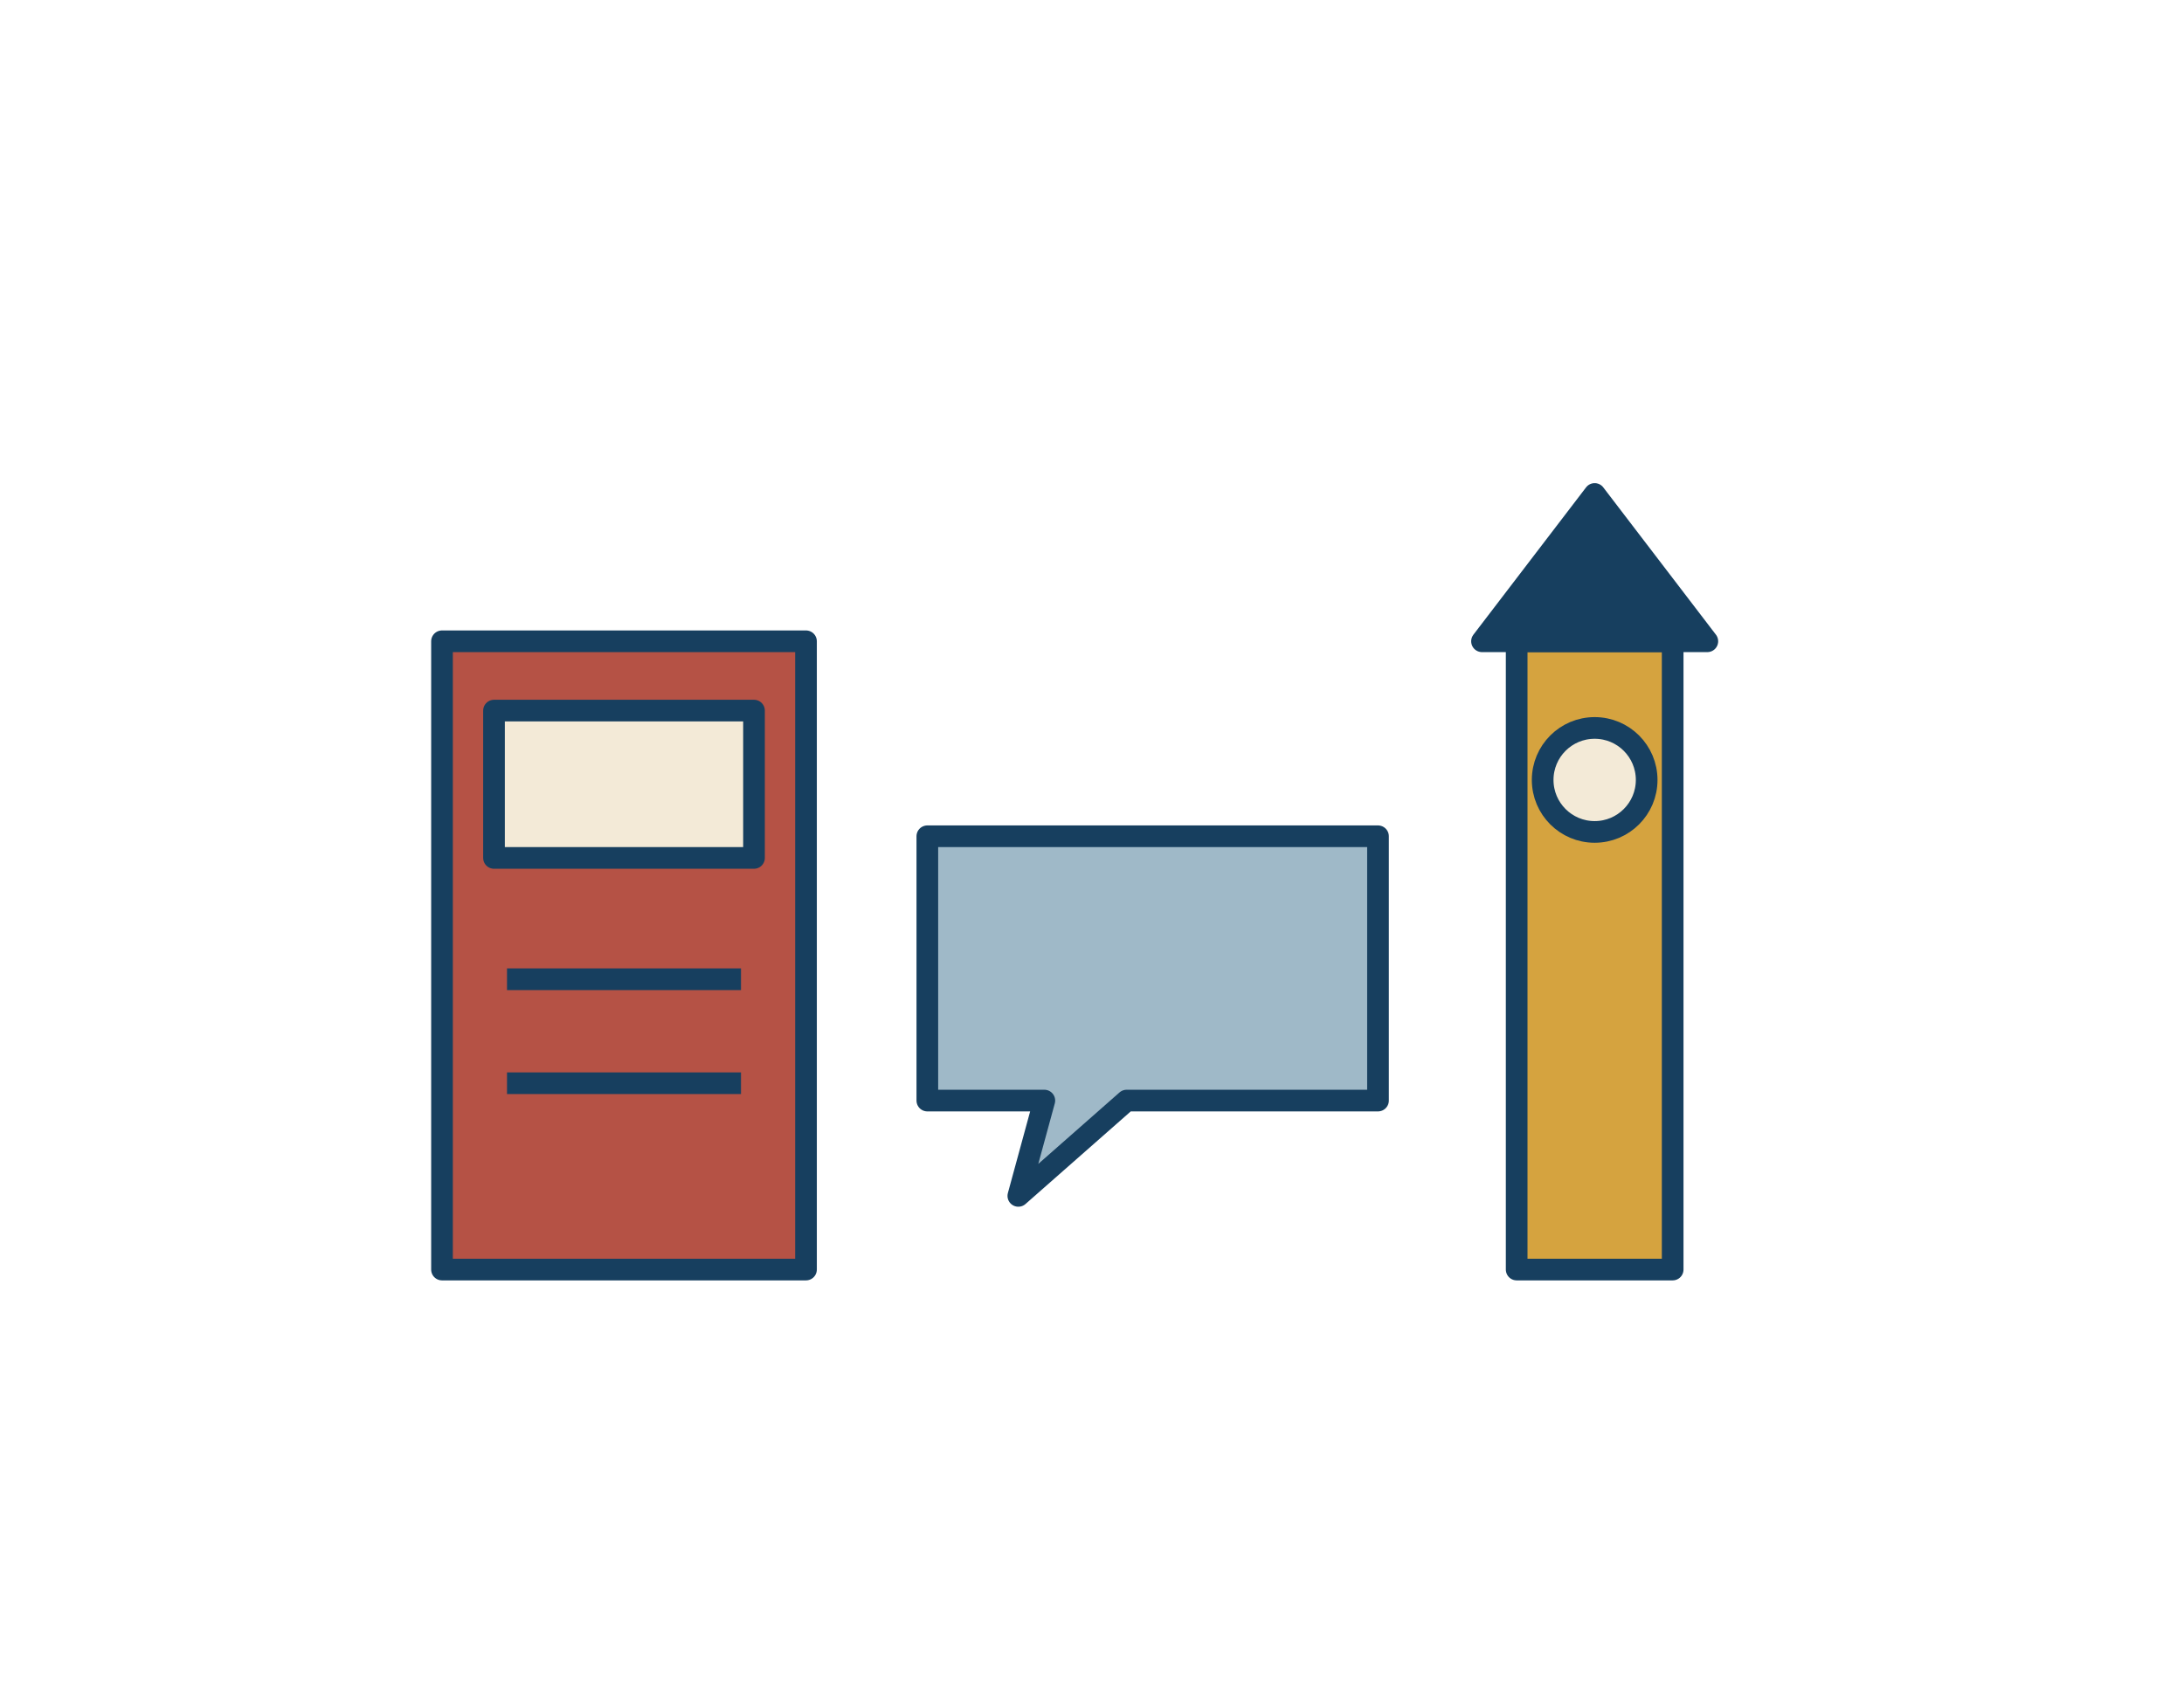
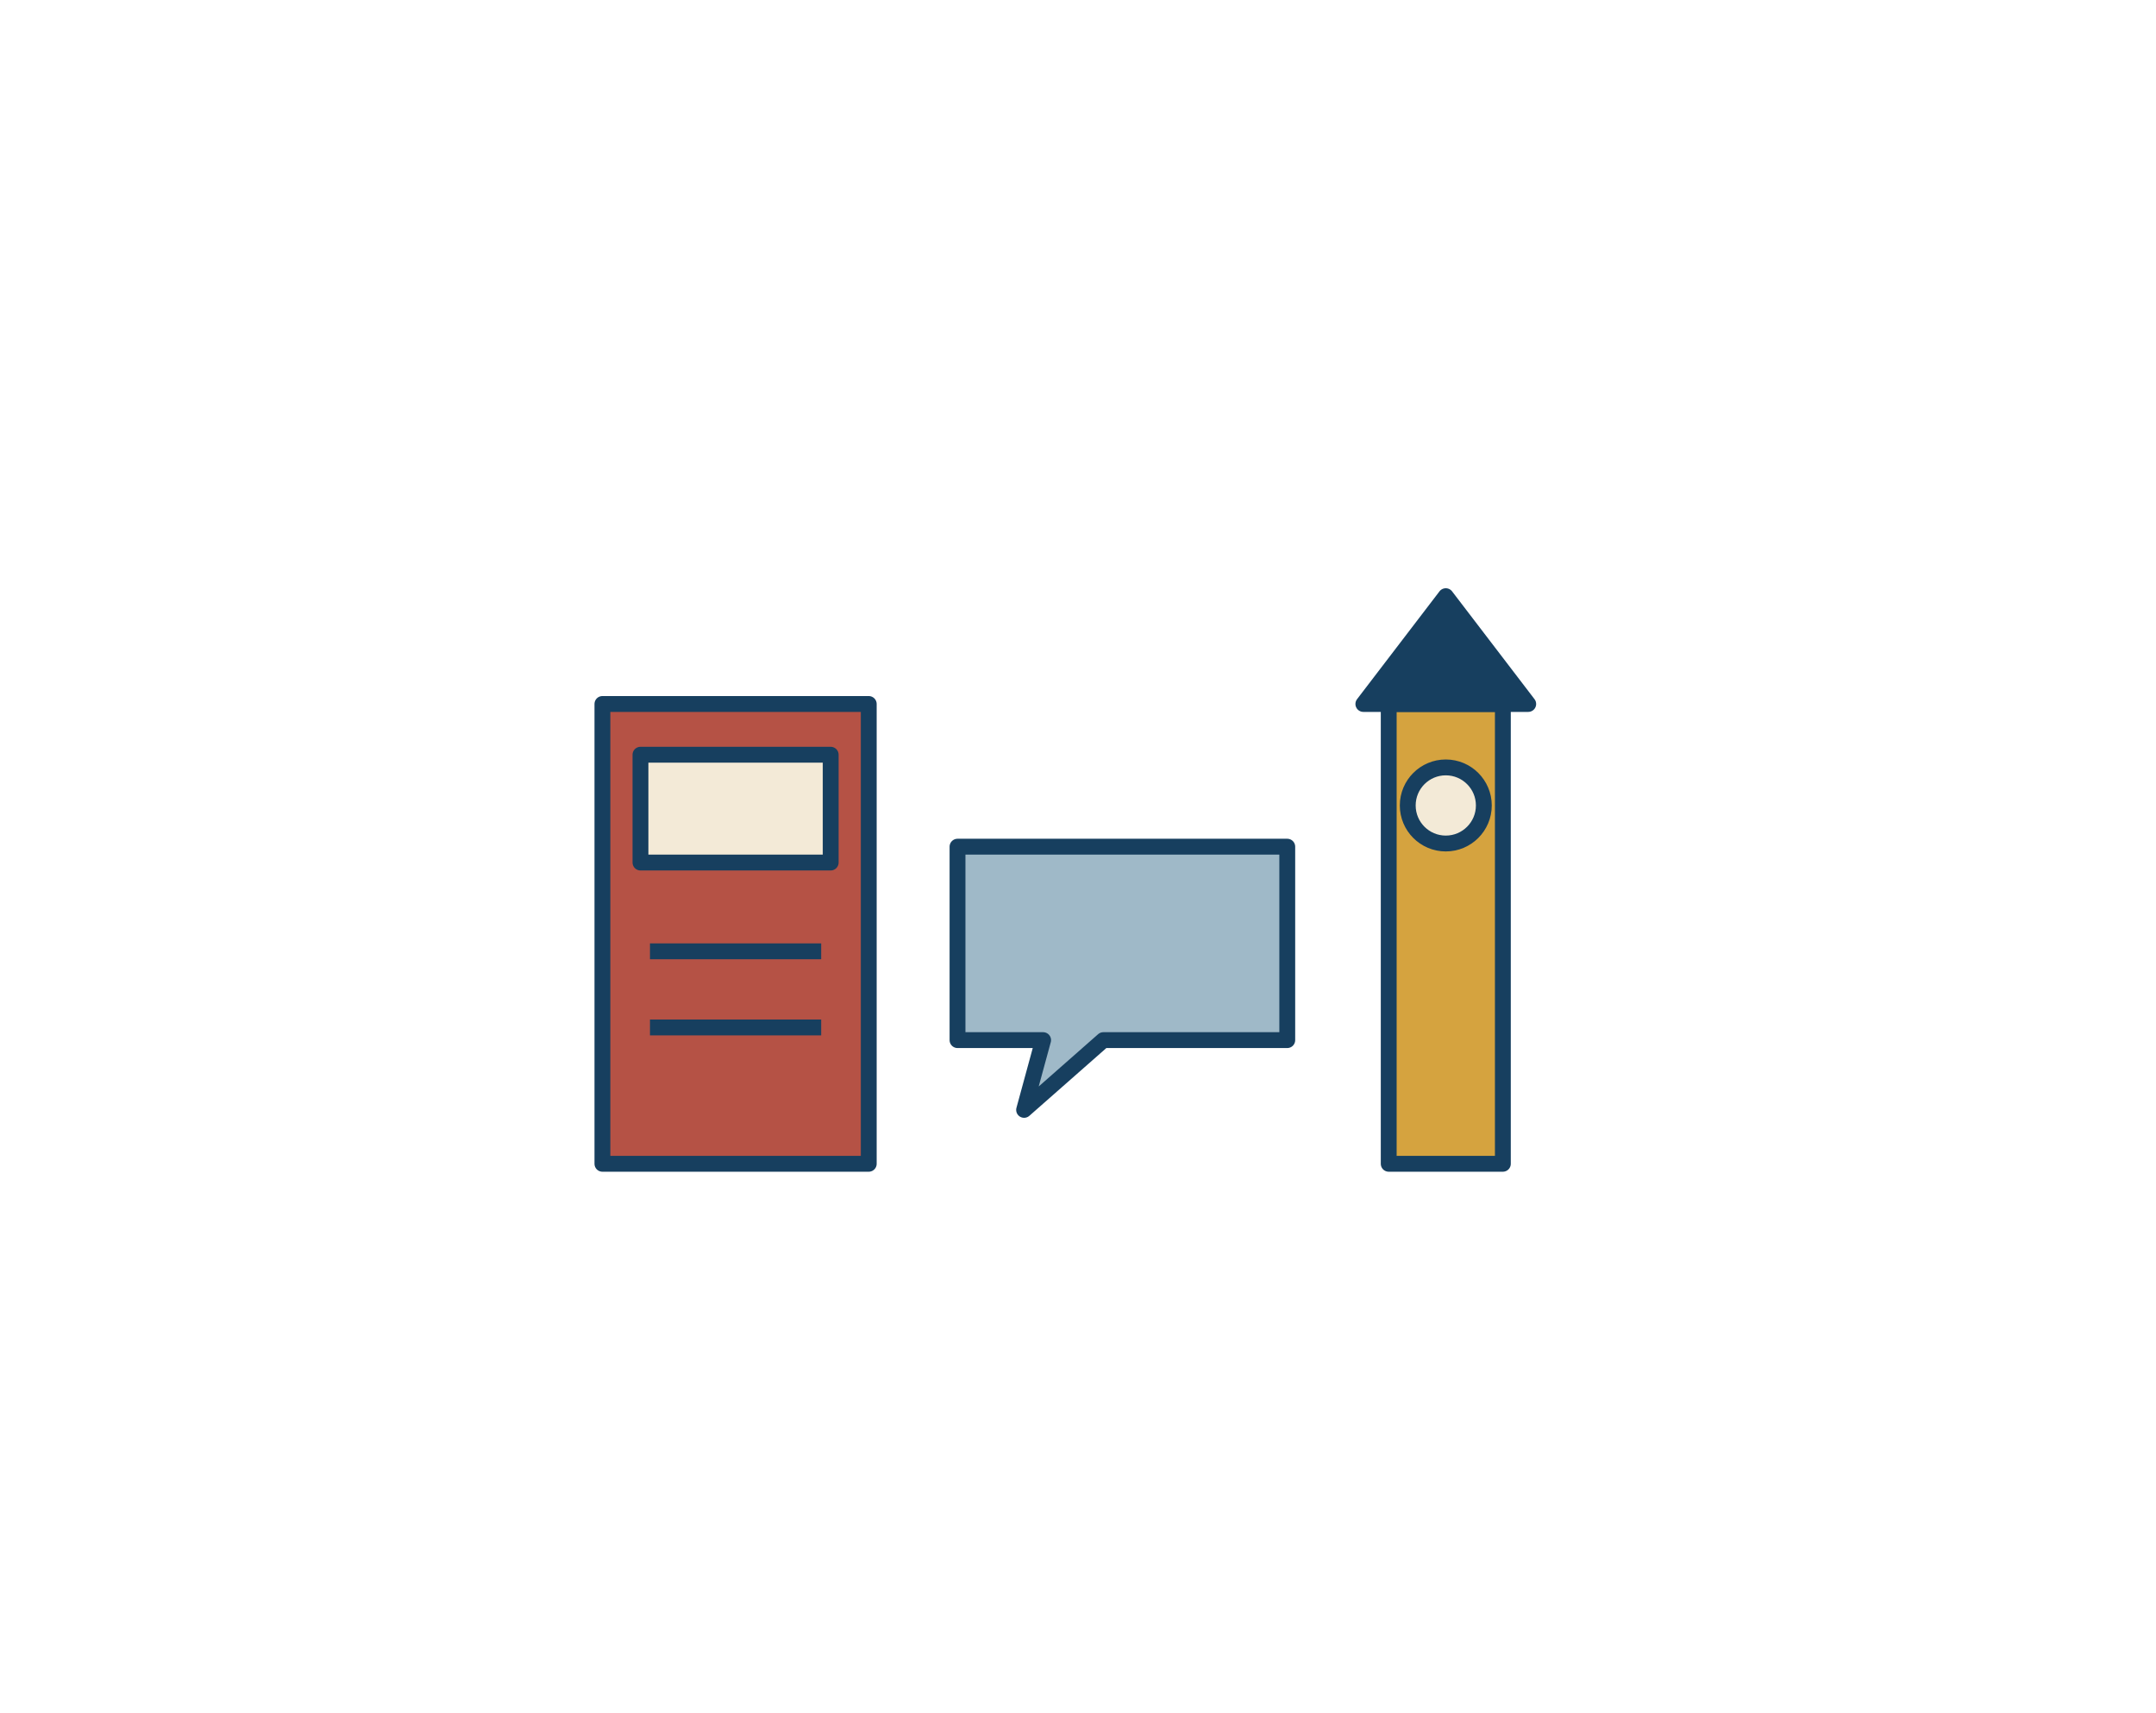
- <svg xmlns="http://www.w3.org/2000/svg" viewBox="-72 -56 504 392">
+ <svg xmlns="http://www.w3.org/2000/svg" viewBox="-160 -130 680 540">
  <g stroke="#173f5f" stroke-width="5" stroke-linejoin="round">
    <path fill="#b55245" d="M30 92h84v145H30z" />
    <path fill="#f3ead7" d="M42 108h60v34H42z" />
    <path d="M45 170h54M45 194h54" fill="none" />
    <path fill="#9fb9c8" d="M142 137h104v61h-58l-25 22 6-22h-27z" />
    <path fill="#d5a33f" d="M278 92h36v145h-36z" />
    <path fill="#173f5f" d="M270 92h52l-26-34z" />
    <circle cx="296" cy="124" r="12" fill="#f3ead7" />
  </g>
</svg>
